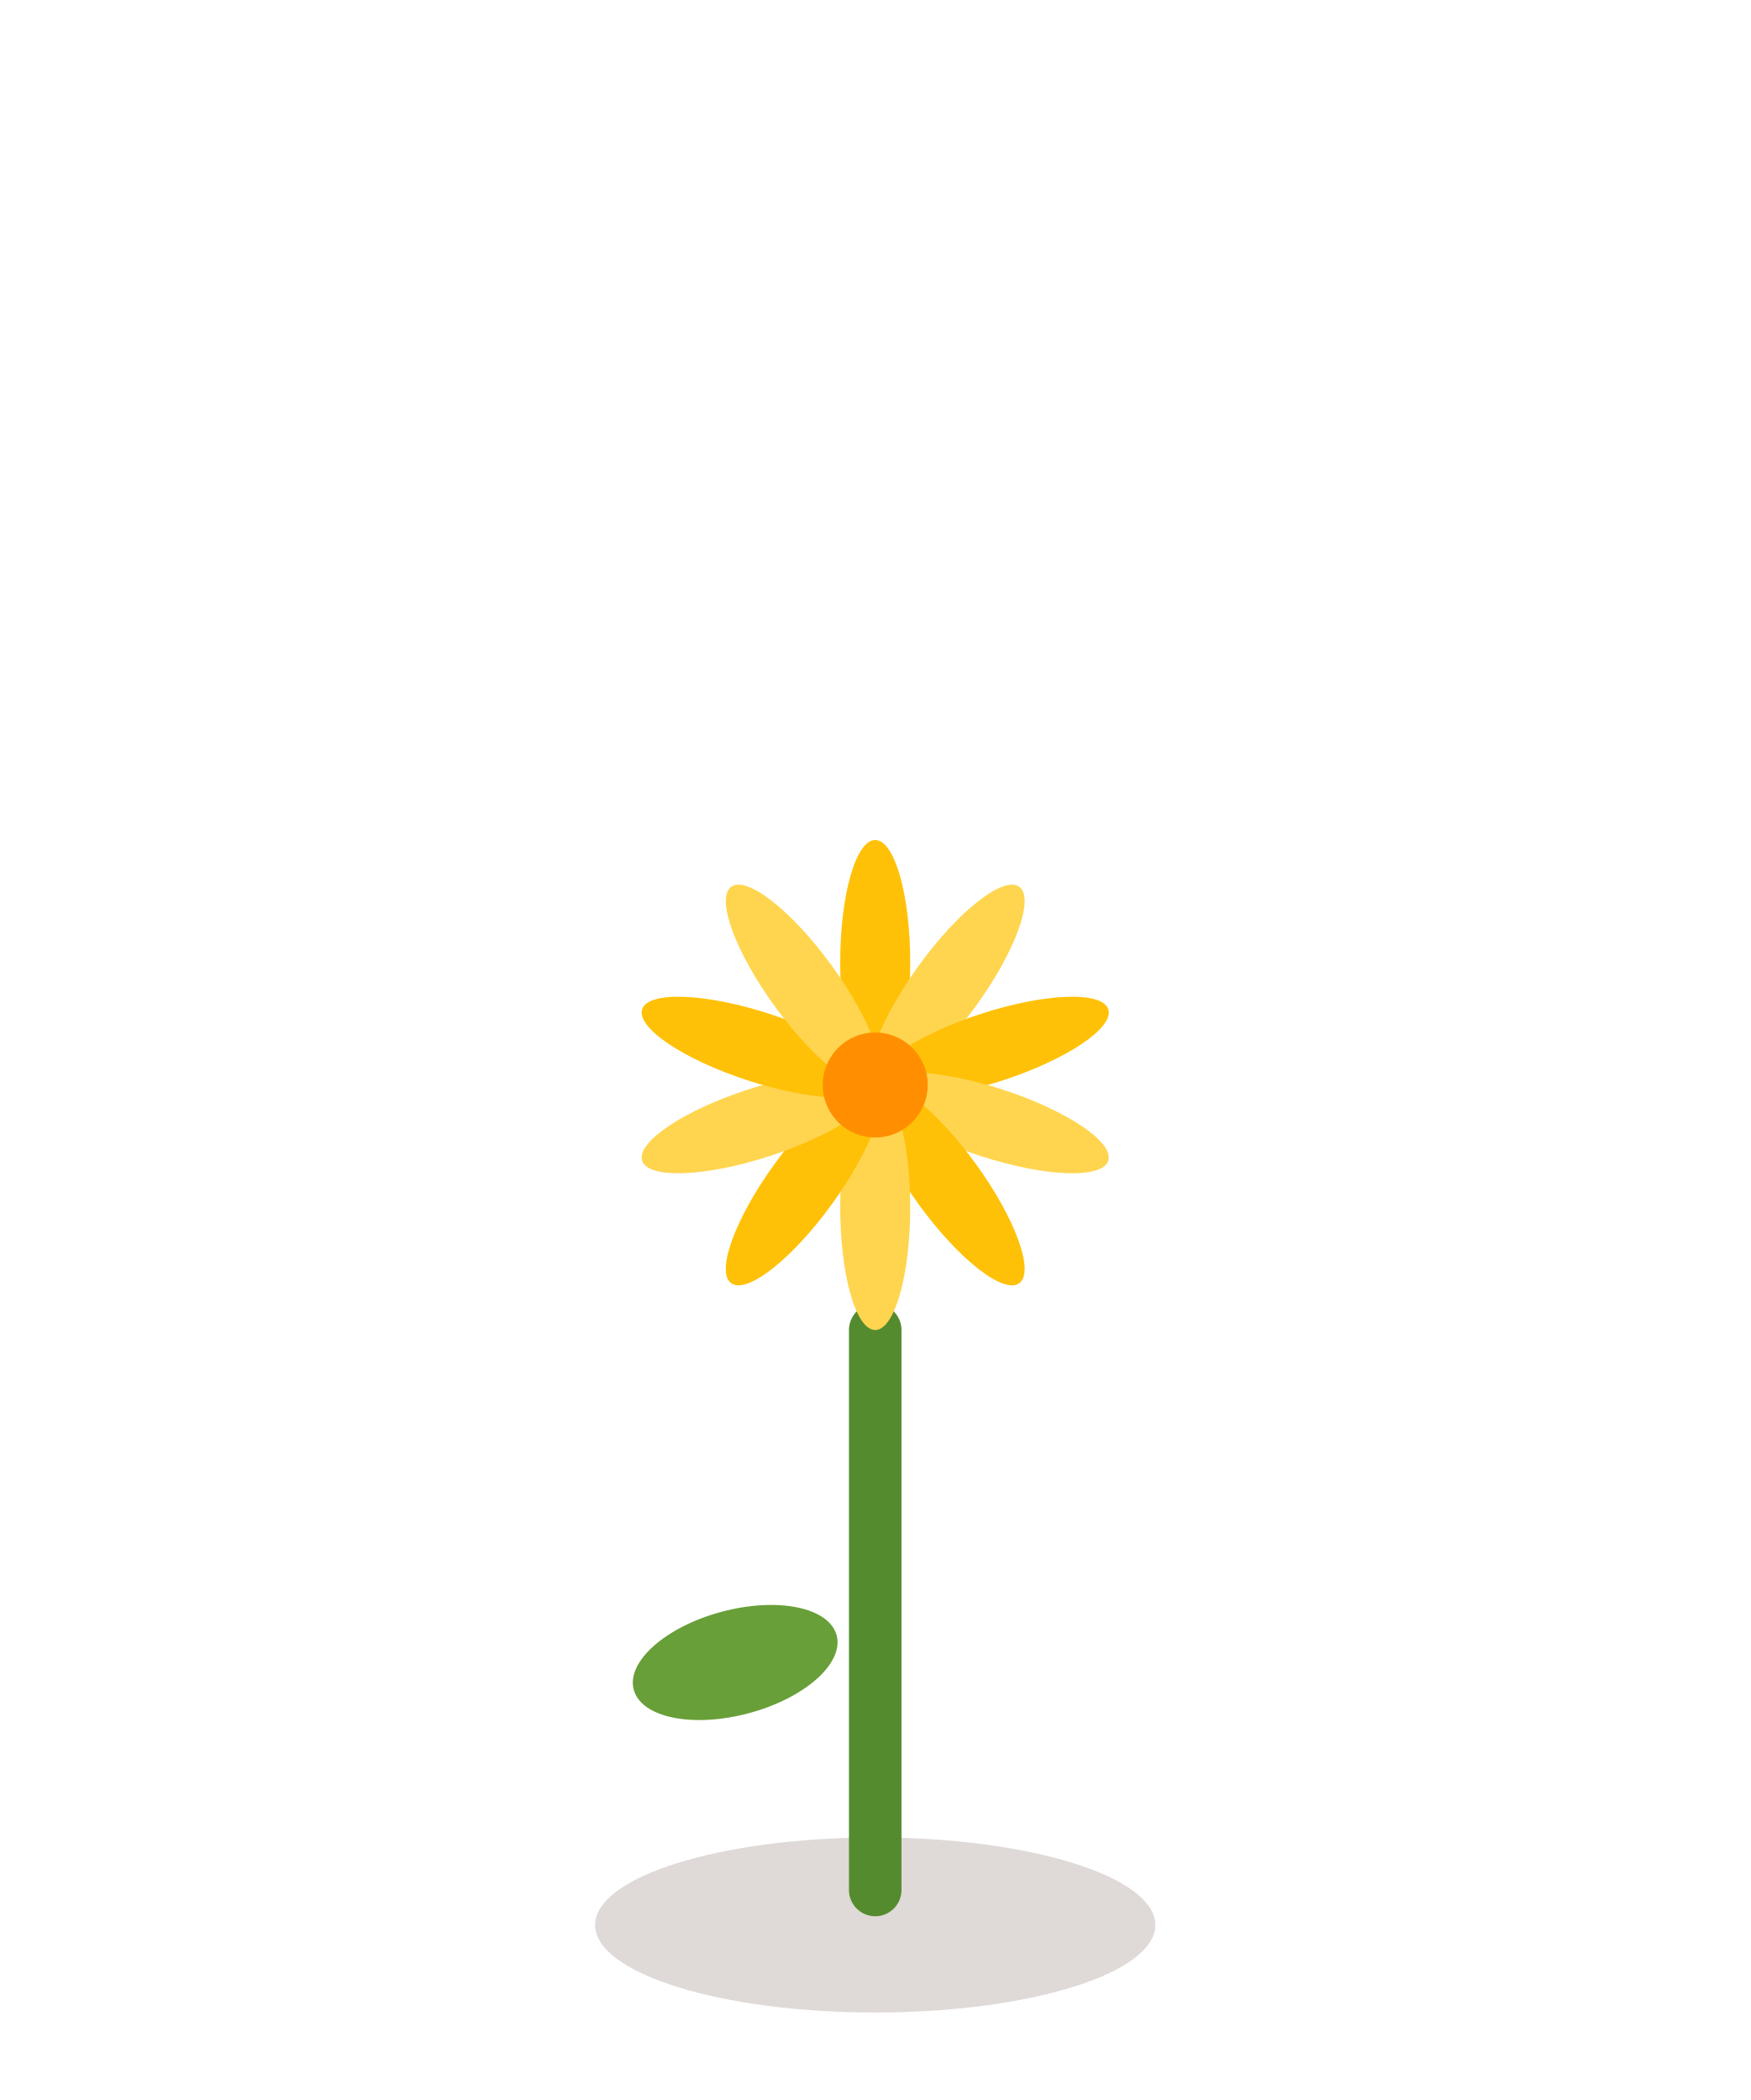
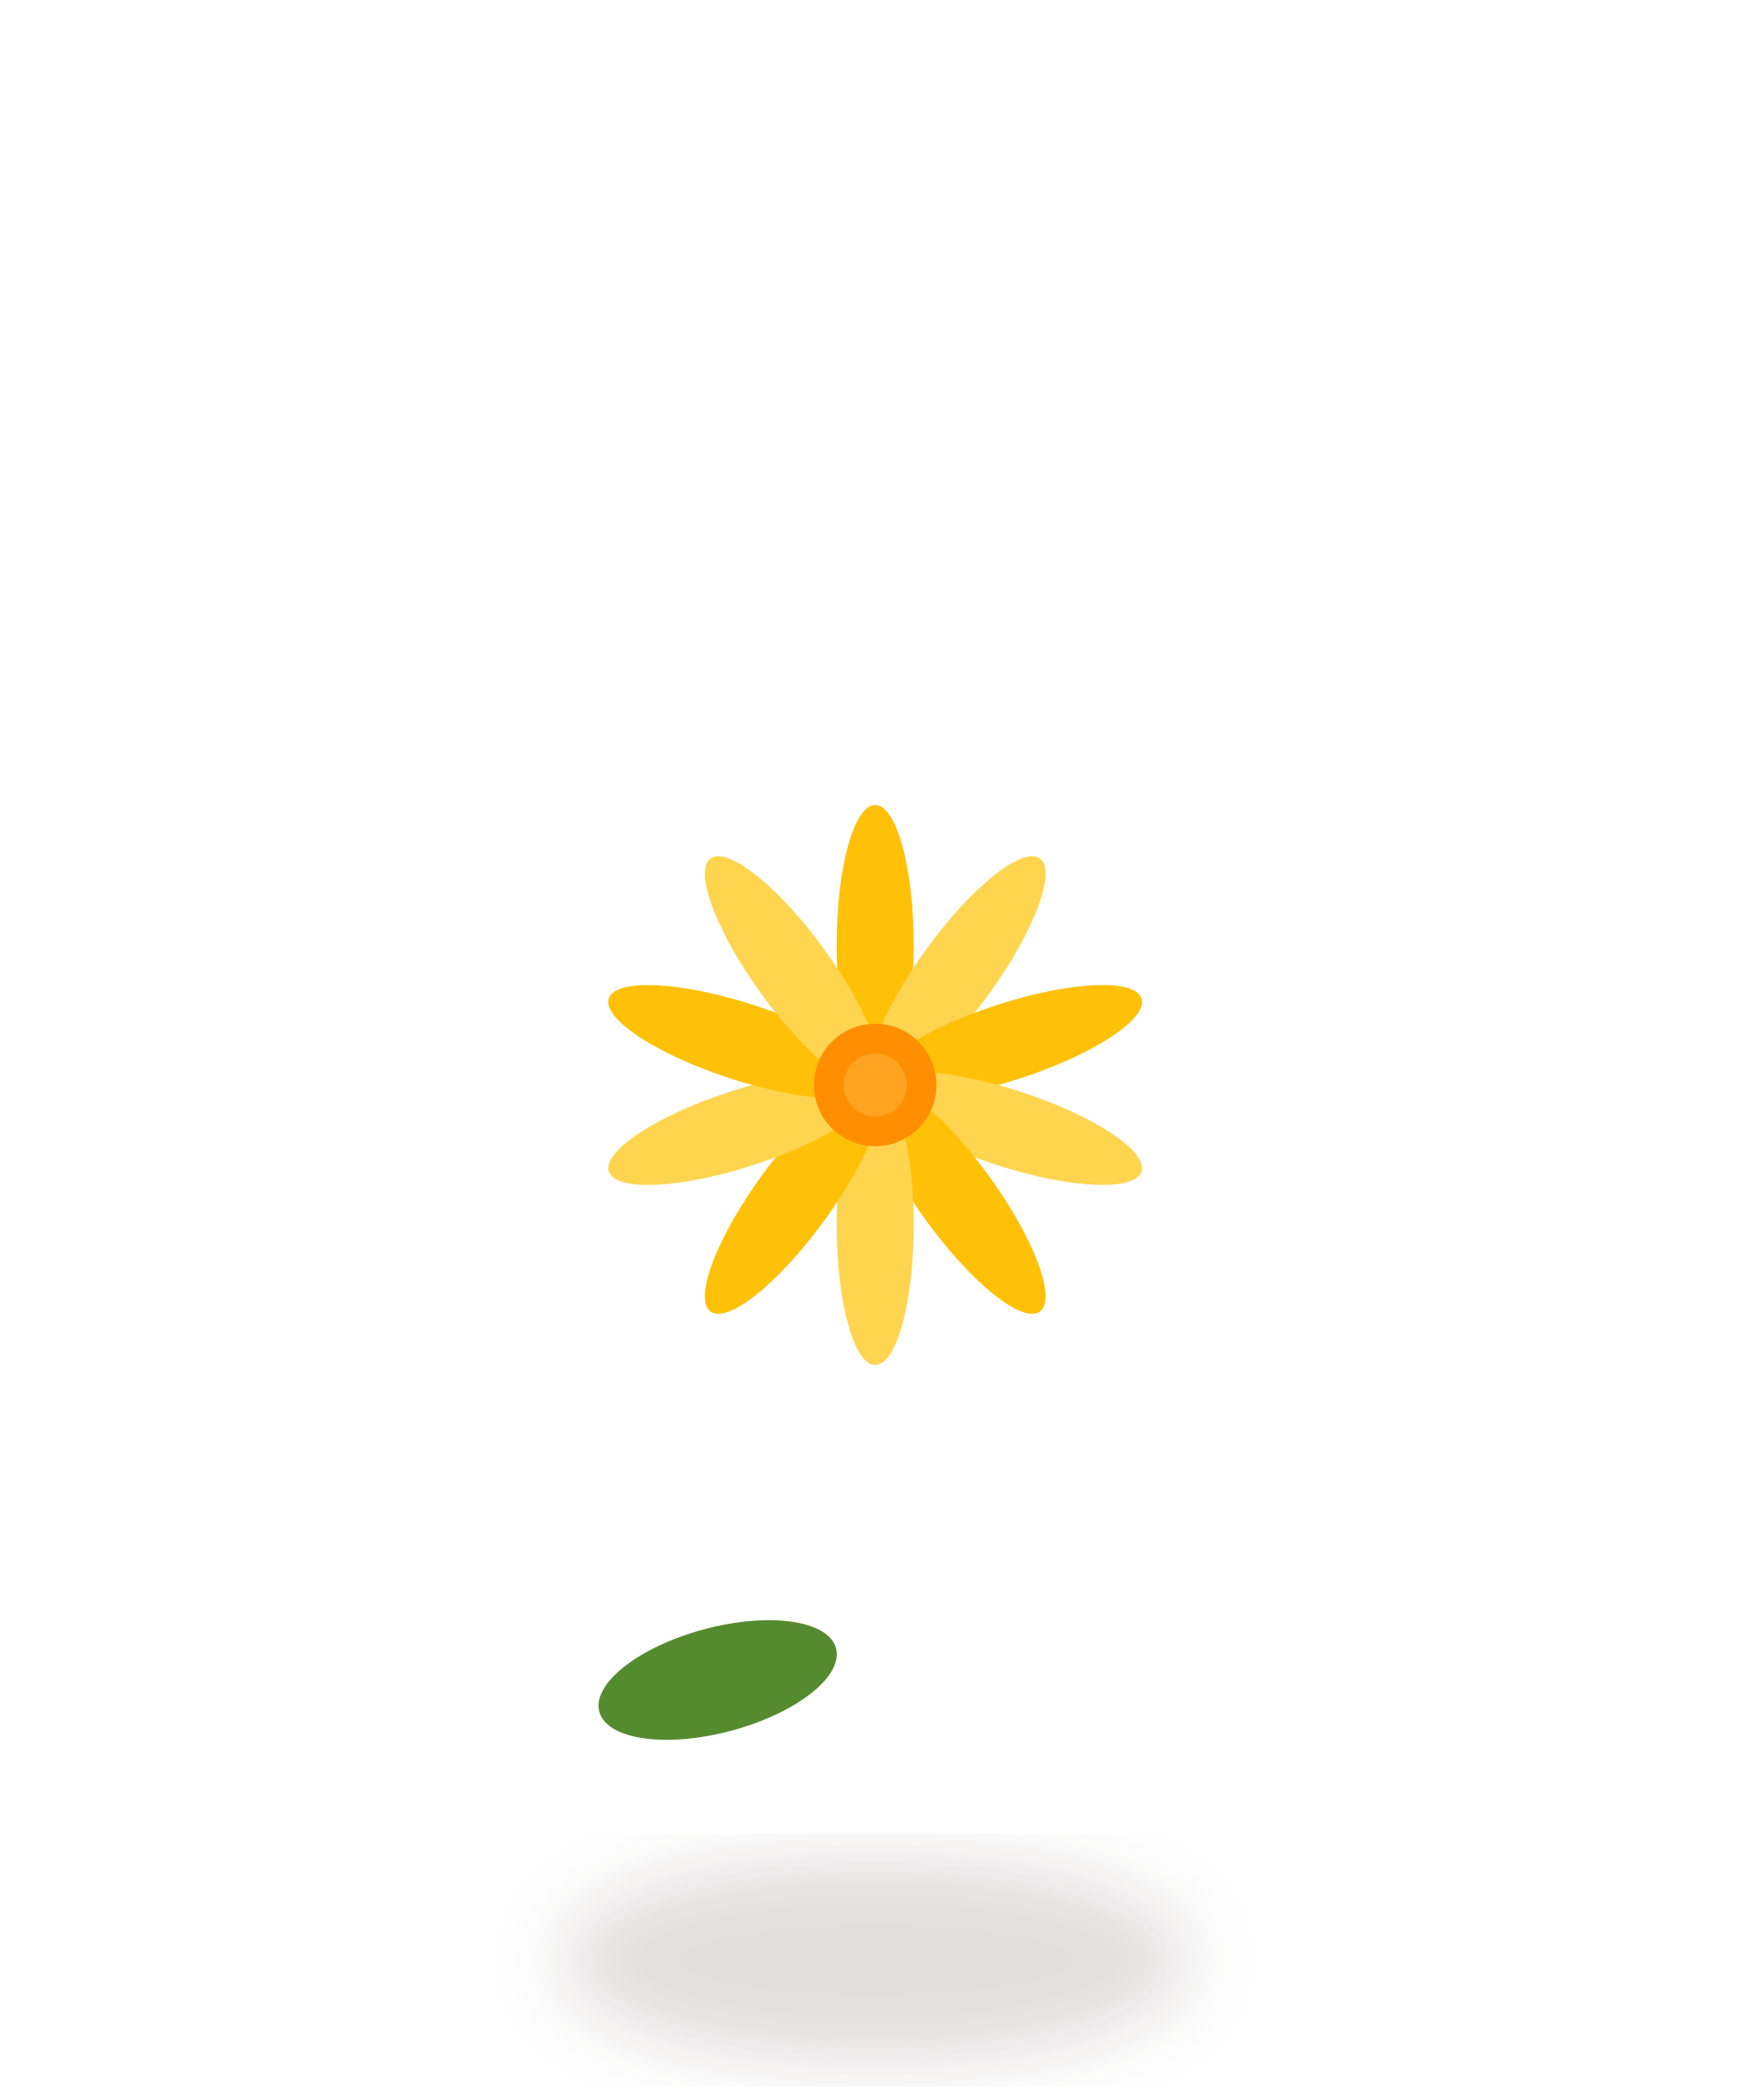
<svg xmlns="http://www.w3.org/2000/svg" viewBox="0 0 100 120">
-   <ellipse cx="50" cy="110" rx="16" ry="5" fill="#5D4037" opacity="0.2" />
-   <path d="M50 108 Q50 92 50 76" stroke="#558B2F" stroke-width="3" fill="none" stroke-linecap="round" />
-   <ellipse cx="42" cy="95" rx="6" ry="3" fill="#689F38" transform="rotate(-15 42 95)" />
+   <defs>
+     <linearGradient id="stG" x1="0" y1="0" x2="1" y2="0">
+       <stop offset="0%" stop-color="#33691E" />
+       <stop offset="50%" stop-color="#689F38" />
+       <stop offset="100%" stop-color="#33691E" />
+     </linearGradient>
+     <filter id="sh">
+       <feGaussianBlur stdDeviation="2" />
+     </filter>
+   </defs>
+   <ellipse cx="50" cy="112" rx="18" ry="6" fill="#3E2723" opacity="0.15" filter="url(#sh)" />
+   <path d="M50 108 Q50 94 50 76" stroke="url(#stG)" stroke-width="3.5" fill="none" stroke-linecap="round" />
+   <ellipse cx="41" cy="96" rx="7" ry="3" fill="#558B2F" transform="rotate(-15 41 96)" />
  <g transform="translate(50, 62)">
-     <ellipse cx="0" cy="-7" rx="2" ry="7" fill="#FFC107" transform="rotate(0 0 0)" />
-     <ellipse cx="0" cy="-7" rx="2" ry="7" fill="#FFD54F" transform="rotate(36 0 0)" />
-     <ellipse cx="0" cy="-7" rx="2" ry="7" fill="#FFC107" transform="rotate(72 0 0)" />
-     <ellipse cx="0" cy="-7" rx="2" ry="7" fill="#FFD54F" transform="rotate(108 0 0)" />
-     <ellipse cx="0" cy="-7" rx="2" ry="7" fill="#FFC107" transform="rotate(144 0 0)" />
-     <ellipse cx="0" cy="-7" rx="2" ry="7" fill="#FFD54F" transform="rotate(180 0 0)" />
-     <ellipse cx="0" cy="-7" rx="2" ry="7" fill="#FFC107" transform="rotate(216 0 0)" />
-     <ellipse cx="0" cy="-7" rx="2" ry="7" fill="#FFD54F" transform="rotate(252 0 0)" />
-     <ellipse cx="0" cy="-7" rx="2" ry="7" fill="#FFC107" transform="rotate(288 0 0)" />
-     <ellipse cx="0" cy="-7" rx="2" ry="7" fill="#FFD54F" transform="rotate(324 0 0)" />
-     <circle cx="0" cy="0" r="3" fill="#FF8F00" />
+     <ellipse cx="0" cy="-8" rx="2.2" ry="8" fill="#FFC107" transform="rotate(0 0 0)" />
+     <ellipse cx="0" cy="-8" rx="2.2" ry="8" fill="#FFD54F" transform="rotate(36 0 0)" />
+     <ellipse cx="0" cy="-8" rx="2.2" ry="8" fill="#FFC107" transform="rotate(72 0 0)" />
+     <ellipse cx="0" cy="-8" rx="2.2" ry="8" fill="#FFD54F" transform="rotate(108 0 0)" />
+     <ellipse cx="0" cy="-8" rx="2.2" ry="8" fill="#FFC107" transform="rotate(144 0 0)" />
+     <ellipse cx="0" cy="-8" rx="2.2" ry="8" fill="#FFD54F" transform="rotate(180 0 0)" />
+     <ellipse cx="0" cy="-8" rx="2.2" ry="8" fill="#FFC107" transform="rotate(216 0 0)" />
+     <ellipse cx="0" cy="-8" rx="2.2" ry="8" fill="#FFD54F" transform="rotate(252 0 0)" />
+     <ellipse cx="0" cy="-8" rx="2.2" ry="8" fill="#FFC107" transform="rotate(288 0 0)" />
+     <ellipse cx="0" cy="-8" rx="2.2" ry="8" fill="#FFD54F" transform="rotate(324 0 0)" />
+     <circle cx="0" cy="0" r="3.5" fill="#FF8F00" />
+     <circle cx="0" cy="0" r="1.8" fill="#FFE082" opacity="0.25" />
  </g>
</svg>
